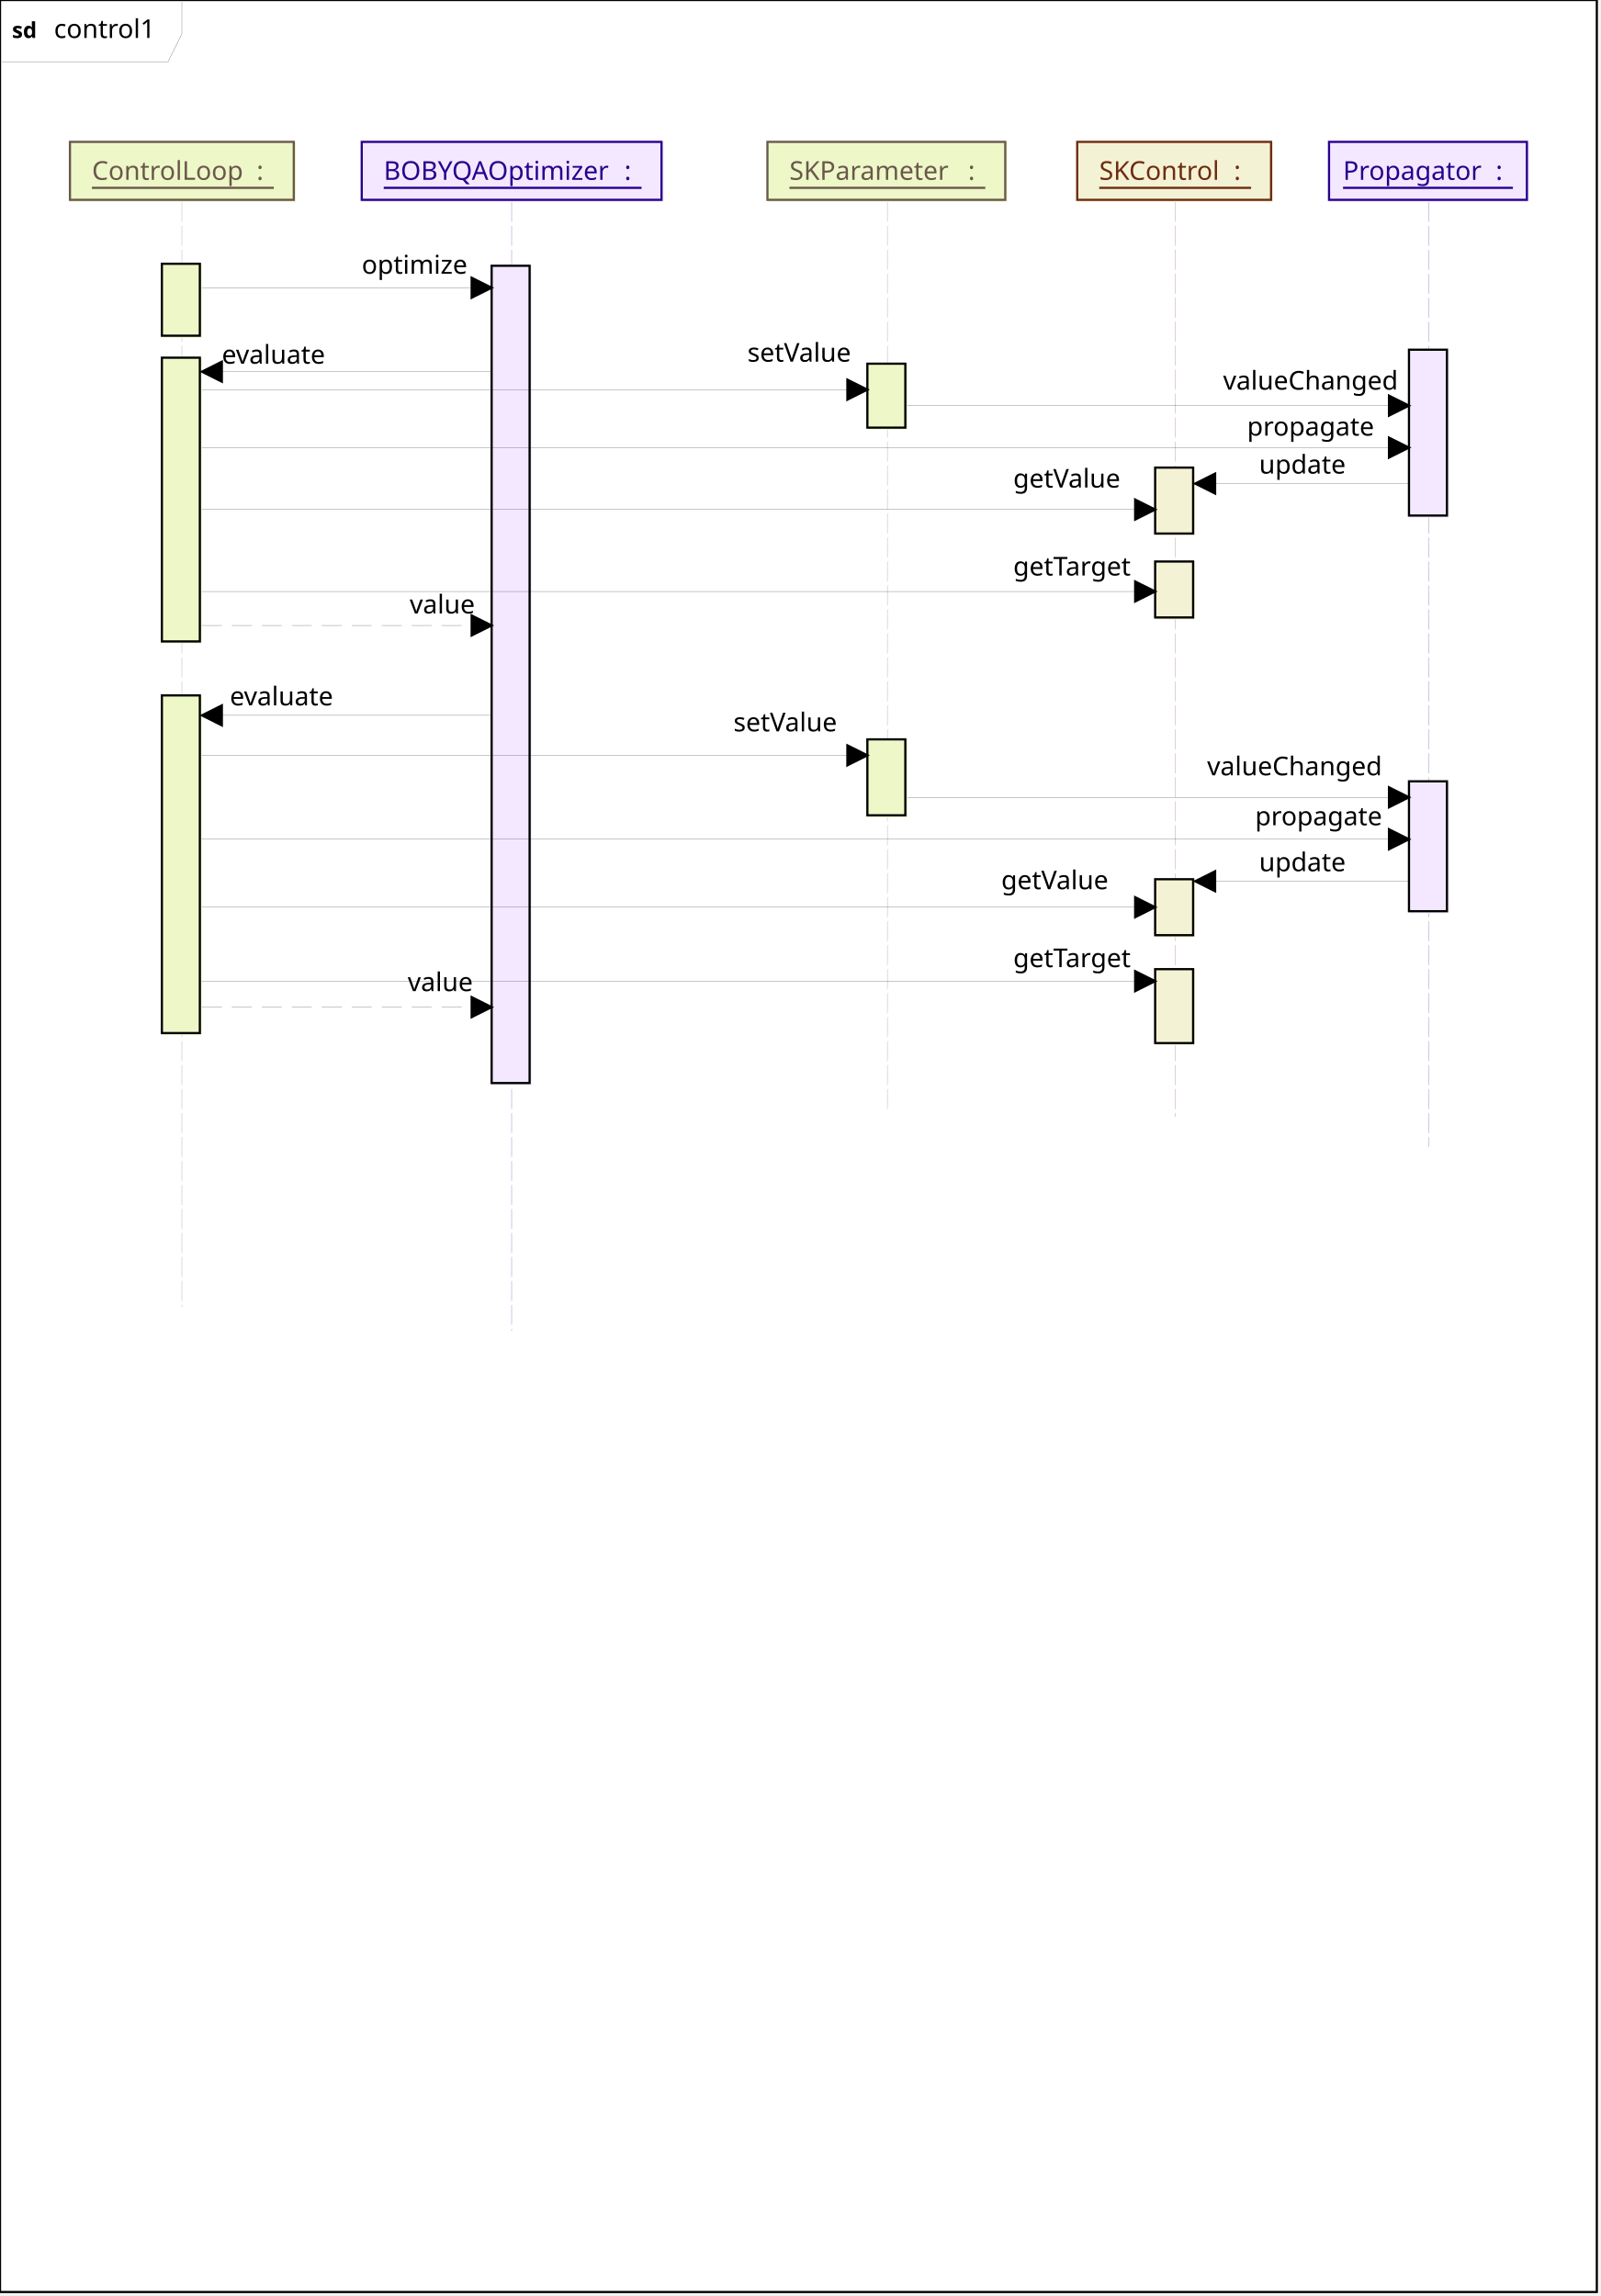
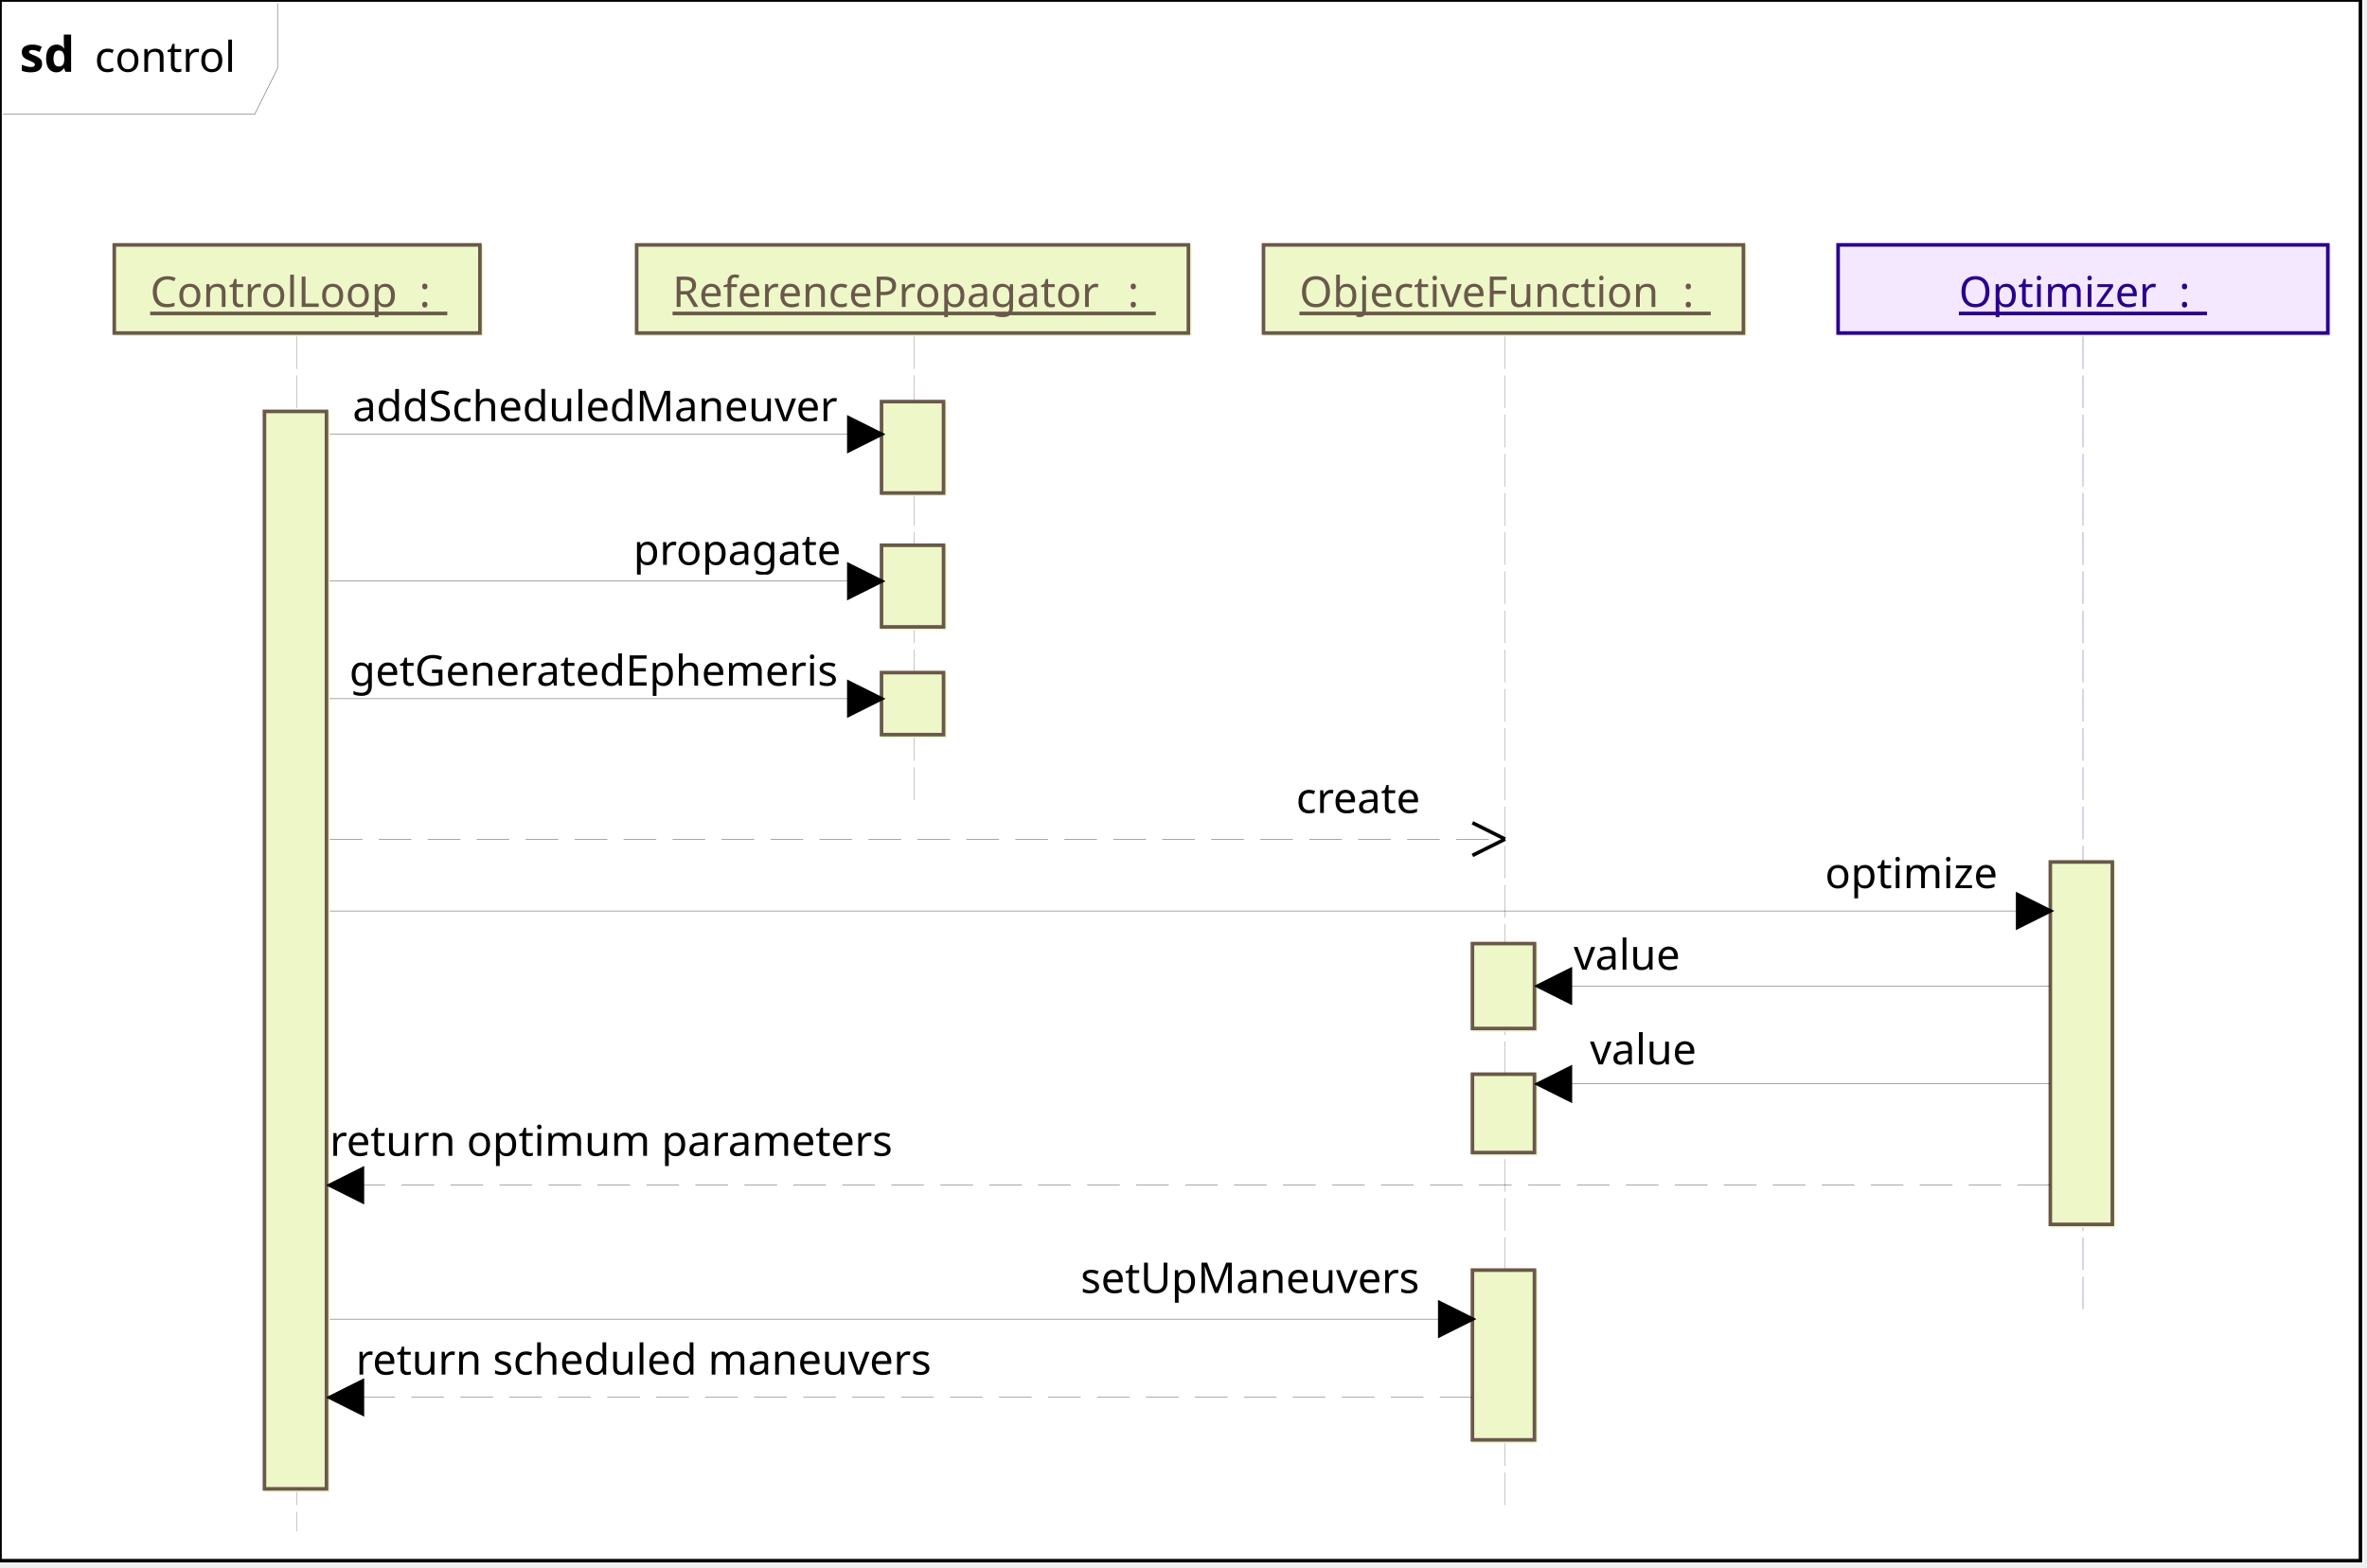
- <svg stroke-dasharray="none" shape-rendering="auto" font-family="'Dialog'" width="801" text-rendering="auto" fill-opacity="1" color-interpolation="auto" color-rendering="auto" font-size="12" fill="black" stroke="black" image-rendering="auto" stroke-miterlimit="10" stroke-linecap="square" stroke-linejoin="miter" font-style="normal" height="1149" stroke-width="1" stroke-dashoffset="0" font-weight="normal" stroke-opacity="1">
+ <svg stroke-dasharray="none" shape-rendering="auto" font-family="'Dialog'" width="725" text-rendering="auto" fill-opacity="1" color-interpolation="auto" color-rendering="auto" font-size="12" fill="black" stroke="black" image-rendering="auto" stroke-miterlimit="10" stroke-linecap="square" stroke-linejoin="miter" font-style="normal" height="480" stroke-width="1" stroke-dashoffset="0" font-weight="normal" stroke-opacity="1">
  <defs id="genericDefs" />
  <g>
    <defs id="defs1">
      <clipPath clipPathUnits="userSpaceOnUse" id="clipPath1">
-         <path d="M-1 -1 L801 -1 L801 1149 L-1 1149 L-1 -1 Z" />
+         <path d="M-1 -1 L725 -1 L725 480 L-1 480 L-1 -1 Z" />
      </clipPath>
      <clipPath clipPathUnits="userSpaceOnUse" id="clipPath2">
-         <path d="M5 7 L26 7 L26 22 L5 22 L5 7 Z" />
+         <path d="M5 5 L28 5 L28 28 L5 28 L5 5 Z" />
      </clipPath>
      <clipPath clipPathUnits="userSpaceOnUse" id="clipPath3">
-         <path d="M26 5 L80 5 L80 24 L26 24 L26 5 Z" />
+         <path d="M28 8 L74 8 L74 25 L28 25 L28 8 Z" />
      </clipPath>
      <clipPath clipPathUnits="userSpaceOnUse" id="clipPath4">
-         <path d="M34 70 L149 70 L149 655 L34 655 L34 70 Z" />
+         <path d="M34 74 L149 74 L149 470 L34 470 L34 74 Z" />
      </clipPath>
      <clipPath clipPathUnits="userSpaceOnUse" id="clipPath5">
-         <path d="M34 70 L149 70 L149 102 L34 102 L34 70 Z" />
+         <path d="M34 74 L149 74 L149 104 L34 104 L34 74 Z" />
      </clipPath>
      <clipPath clipPathUnits="userSpaceOnUse" id="clipPath6">
-         <path d="M45 76 L124 76 L124 95 L45 95 L45 76 Z" />
+         <path d="M45 80 L124 80 L124 97 L45 97 L45 80 Z" />
      </clipPath>
      <clipPath clipPathUnits="userSpaceOnUse" id="clipPath7">
-         <path d="M124 76 L138 76 L138 95 L124 95 L124 76 Z" />
+         <path d="M124 80 L138 80 L138 97 L124 97 L124 80 Z" />
      </clipPath>
      <clipPath clipPathUnits="userSpaceOnUse" id="clipPath8">
-         <path d="M45 76 L138 76 L138 96 L45 96 L45 76 Z" />
+         <path d="M45 80 L138 80 L138 98 L45 98 L45 80 Z" />
      </clipPath>
      <clipPath clipPathUnits="userSpaceOnUse" id="clipPath9">
-         <path d="M80 131 L102 131 L102 170 L80 170 L80 131 Z" />
+         <path d="M80 125 L102 125 L102 458 L80 458 L80 125 Z" />
      </clipPath>
      <clipPath clipPathUnits="userSpaceOnUse" id="clipPath10">
-         <path d="M80 178 L102 178 L102 323 L80 323 L80 178 Z" />
+         <path d="M562 74 L715 74 L715 404 L562 404 L562 74 Z" />
      </clipPath>
      <clipPath clipPathUnits="userSpaceOnUse" id="clipPath11">
-         <path d="M80 347 L102 347 L102 519 L80 519 L80 347 Z" />
+         <path d="M562 74 L715 74 L715 104 L562 104 L562 74 Z" />
      </clipPath>
      <clipPath clipPathUnits="userSpaceOnUse" id="clipPath12">
-         <path d="M180 70 L333 70 L333 667 L180 667 L180 70 Z" />
+         <path d="M599 80 L663 80 L663 97 L599 97 L599 80 Z" />
      </clipPath>
      <clipPath clipPathUnits="userSpaceOnUse" id="clipPath13">
-         <path d="M180 70 L333 70 L333 102 L180 102 L180 70 Z" />
+         <path d="M663 80 L677 80 L677 97 L663 97 L663 80 Z" />
      </clipPath>
      <clipPath clipPathUnits="userSpaceOnUse" id="clipPath14">
-         <path d="M191 76 L308 76 L308 95 L191 95 L191 76 Z" />
+         <path d="M599 80 L677 80 L677 98 L599 98 L599 80 Z" />
      </clipPath>
      <clipPath clipPathUnits="userSpaceOnUse" id="clipPath15">
-         <path d="M308 76 L322 76 L322 95 L308 95 L308 76 Z" />
+         <path d="M627 263 L649 263 L649 377 L627 377 L627 263 Z" />
      </clipPath>
      <clipPath clipPathUnits="userSpaceOnUse" id="clipPath16">
-         <path d="M191 76 L322 76 L322 96 L191 96 L191 76 Z" />
+         <path d="M386 74 L536 74 L536 462 L386 462 L386 74 Z" />
      </clipPath>
      <clipPath clipPathUnits="userSpaceOnUse" id="clipPath17">
-         <path d="M245 132 L267 132 L267 544 L245 544 L245 132 Z" />
+         <path d="M386 74 L536 74 L536 104 L386 104 L386 74 Z" />
      </clipPath>
      <clipPath clipPathUnits="userSpaceOnUse" id="clipPath18">
-         <path d="M383 70 L505 70 L505 558 L383 558 L383 70 Z" />
+         <path d="M397 80 L511 80 L511 97 L397 97 L397 80 Z" />
      </clipPath>
      <clipPath clipPathUnits="userSpaceOnUse" id="clipPath19">
-         <path d="M383 70 L505 70 L505 102 L383 102 L383 70 Z" />
+         <path d="M511 80 L525 80 L525 97 L511 97 L511 80 Z" />
      </clipPath>
      <clipPath clipPathUnits="userSpaceOnUse" id="clipPath20">
-         <path d="M394 76 L480 76 L480 95 L394 95 L394 76 Z" />
+         <path d="M397 80 L525 80 L525 98 L397 98 L397 80 Z" />
      </clipPath>
      <clipPath clipPathUnits="userSpaceOnUse" id="clipPath21">
-         <path d="M480 76 L494 76 L494 95 L480 95 L480 76 Z" />
+         <path d="M450 288 L472 288 L472 317 L450 317 L450 288 Z" />
      </clipPath>
      <clipPath clipPathUnits="userSpaceOnUse" id="clipPath22">
-         <path d="M394 76 L494 76 L494 96 L394 96 L394 76 Z" />
+         <path d="M450 328 L472 328 L472 355 L450 355 L450 328 Z" />
      </clipPath>
      <clipPath clipPathUnits="userSpaceOnUse" id="clipPath23">
-         <path d="M433 181 L455 181 L455 216 L433 216 L433 181 Z" />
+         <path d="M450 388 L472 388 L472 443 L450 443 L450 388 Z" />
      </clipPath>
      <clipPath clipPathUnits="userSpaceOnUse" id="clipPath24">
-         <path d="M433 369 L455 369 L455 410 L433 410 L433 369 Z" />
+         <path d="M194 74 L366 74 L366 248 L194 248 L194 74 Z" />
      </clipPath>
      <clipPath clipPathUnits="userSpaceOnUse" id="clipPath25">
-         <path d="M538 70 L638 70 L638 560 L538 560 L538 70 Z" />
+         <path d="M194 74 L366 74 L366 104 L194 104 L194 74 Z" />
      </clipPath>
      <clipPath clipPathUnits="userSpaceOnUse" id="clipPath26">
-         <path d="M538 70 L638 70 L638 102 L538 102 L538 70 Z" />
+         <path d="M205 80 L341 80 L341 97 L205 97 L205 80 Z" />
      </clipPath>
      <clipPath clipPathUnits="userSpaceOnUse" id="clipPath27">
-         <path d="M549 76 L613 76 L613 95 L549 95 L549 76 Z" />
+         <path d="M341 80 L355 80 L355 97 L341 97 L341 80 Z" />
      </clipPath>
      <clipPath clipPathUnits="userSpaceOnUse" id="clipPath28">
-         <path d="M613 76 L627 76 L627 95 L613 95 L613 76 Z" />
+         <path d="M205 80 L355 80 L355 98 L205 98 L205 80 Z" />
      </clipPath>
      <clipPath clipPathUnits="userSpaceOnUse" id="clipPath29">
-         <path d="M549 76 L627 76 L627 96 L549 96 L549 76 Z" />
+         <path d="M269 122 L291 122 L291 153 L269 153 L269 122 Z" />
      </clipPath>
      <clipPath clipPathUnits="userSpaceOnUse" id="clipPath30">
-         <path d="M577 233 L599 233 L599 269 L577 269 L577 233 Z" />
+         <path d="M269 166 L291 166 L291 194 L269 194 L269 166 Z" />
      </clipPath>
      <clipPath clipPathUnits="userSpaceOnUse" id="clipPath31">
-         <path d="M577 280 L599 280 L599 311 L577 311 L577 280 Z" />
+         <path d="M269 205 L291 205 L291 227 L269 227 L269 205 Z" />
      </clipPath>
      <clipPath clipPathUnits="userSpaceOnUse" id="clipPath32">
-         <path d="M577 439 L599 439 L599 470 L577 470 L577 439 Z" />
+         <path d="M87 102 L285 102 L285 153 L87 153 L87 102 Z" />
      </clipPath>
      <clipPath clipPathUnits="userSpaceOnUse" id="clipPath33">
-         <path d="M577 484 L599 484 L599 524 L577 524 L577 484 Z" />
+         <path d="M107 115 L263 115 L263 132 L107 132 L107 115 Z" />
      </clipPath>
      <clipPath clipPathUnits="userSpaceOnUse" id="clipPath34">
-         <path d="M664 70 L766 70 L766 575 L664 575 L664 70 Z" />
+         <path d="M259 127 L272 127 L272 140 L259 140 L259 127 Z" />
      </clipPath>
      <clipPath clipPathUnits="userSpaceOnUse" id="clipPath35">
-         <path d="M664 70 L766 70 L766 102 L664 102 L664 70 Z" />
+         <path d="M87 146 L285 146 L285 198 L87 198 L87 146 Z" />
      </clipPath>
      <clipPath clipPathUnits="userSpaceOnUse" id="clipPath36">
-         <path d="M671 76 L744 76 L744 95 L671 95 L671 76 Z" />
+         <path d="M193 159 L261 159 L261 176 L193 176 L193 159 Z" />
      </clipPath>
      <clipPath clipPathUnits="userSpaceOnUse" id="clipPath37">
-         <path d="M744 76 L758 76 L758 95 L744 95 L744 76 Z" />
+         <path d="M259 172 L272 172 L272 185 L259 185 L259 172 Z" />
      </clipPath>
      <clipPath clipPathUnits="userSpaceOnUse" id="clipPath38">
-         <path d="M671 76 L758 76 L758 96 L671 96 L671 76 Z" />
+         <path d="M87 183 L285 183 L285 234 L87 234 L87 183 Z" />
      </clipPath>
      <clipPath clipPathUnits="userSpaceOnUse" id="clipPath39">
-         <path d="M704 390 L726 390 L726 458 L704 458 L704 390 Z" />
+         <path d="M106 196 L265 196 L265 213 L106 213 L106 196 Z" />
      </clipPath>
      <clipPath clipPathUnits="userSpaceOnUse" id="clipPath40">
-         <path d="M704 174 L726 174 L726 260 L704 260 L704 174 Z" />
+         <path d="M259 208 L272 208 L272 221 L259 221 L259 208 Z" />
      </clipPath>
      <clipPath clipPathUnits="userSpaceOnUse" id="clipPath41">
-         <path d="M87 110 L261 110 L261 164 L87 164 L87 110 Z" />
+         <path d="M87 222 L476 222 L476 277 L87 277 L87 222 Z" />
      </clipPath>
      <clipPath clipPathUnits="userSpaceOnUse" id="clipPath42">
-         <path d="M180 123 L237 123 L237 142 L180 142 L180 123 Z" />
+         <path d="M396 235 L439 235 L439 252 L396 252 L396 235 Z" />
      </clipPath>
      <clipPath clipPathUnits="userSpaceOnUse" id="clipPath43">
-         <path d="M235 138 L248 138 L248 151 L235 151 L235 138 Z" />
+         <path d="M450 251 L463 251 L463 264 L450 264 L450 251 Z" />
      </clipPath>
      <clipPath clipPathUnits="userSpaceOnUse" id="clipPath44">
-         <path d="M87 154 L449 154 L449 215 L87 215 L87 154 Z" />
+         <path d="M87 245 L643 245 L643 299 L87 299 L87 245 Z" />
      </clipPath>
      <clipPath clipPathUnits="userSpaceOnUse" id="clipPath45">
-         <path d="M373 167 L430 167 L430 186 L373 186 L373 167 Z" />
+         <path d="M558 258 L615 258 L615 275 L558 275 L558 258 Z" />
      </clipPath>
      <clipPath clipPathUnits="userSpaceOnUse" id="clipPath46">
-         <path d="M423 189 L436 189 L436 202 L423 202 L423 189 Z" />
+         <path d="M617 273 L630 273 L630 286 L617 286 L617 273 Z" />
      </clipPath>
      <clipPath clipPathUnits="userSpaceOnUse" id="clipPath47">
-         <path d="M440 168 L720 168 L720 223 L440 223 L440 168 Z" />
+         <path d="M457 270 L643 270 L643 322 L457 322 L457 270 Z" />
      </clipPath>
      <clipPath clipPathUnits="userSpaceOnUse" id="clipPath48">
-         <path d="M611 181 L704 181 L704 200 L611 200 L611 181 Z" />
+         <path d="M481 283 L517 283 L517 300 L481 300 L481 283 Z" />
      </clipPath>
      <clipPath clipPathUnits="userSpaceOnUse" id="clipPath49">
-         <path d="M694 197 L707 197 L707 210 L694 210 L694 197 Z" />
+         <path d="M470 296 L483 296 L483 309 L470 309 L470 296 Z" />
      </clipPath>
      <clipPath clipPathUnits="userSpaceOnUse" id="clipPath50">
-         <path d="M87 155 L261 155 L261 206 L87 206 L87 155 Z" />
+         <path d="M457 299 L643 299 L643 352 L457 352 L457 299 Z" />
      </clipPath>
      <clipPath clipPathUnits="userSpaceOnUse" id="clipPath51">
-         <path d="M110 168 L167 168 L167 187 L110 187 L110 168 Z" />
+         <path d="M486 312 L522 312 L522 329 L486 329 L486 312 Z" />
      </clipPath>
      <clipPath clipPathUnits="userSpaceOnUse" id="clipPath52">
-         <path d="M100 180 L113 180 L113 193 L100 193 L100 180 Z" />
+         <path d="M470 326 L483 326 L483 339 L470 339 L470 326 Z" />
      </clipPath>
      <clipPath clipPathUnits="userSpaceOnUse" id="clipPath53">
-         <path d="M87 217 L593 217 L593 275 L87 275 L87 217 Z" />
+         <path d="M87 327 L643 327 L643 383 L87 383 L87 327 Z" />
      </clipPath>
      <clipPath clipPathUnits="userSpaceOnUse" id="clipPath54">
-         <path d="M506 230 L564 230 L564 249 L506 249 L506 230 Z" />
+         <path d="M100 340 L282 340 L282 357 L100 357 L100 340 Z" />
      </clipPath>
      <clipPath clipPathUnits="userSpaceOnUse" id="clipPath55">
-         <path d="M567 249 L580 249 L580 262 L567 262 L567 249 Z" />
+         <path d="M100 357 L113 357 L113 370 L100 370 L100 357 Z" />
      </clipPath>
      <clipPath clipPathUnits="userSpaceOnUse" id="clipPath56">
-         <path d="M87 261 L593 261 L593 316 L87 316 L87 261 Z" />
+         <path d="M87 369 L466 369 L466 424 L87 424 L87 369 Z" />
      </clipPath>
      <clipPath clipPathUnits="userSpaceOnUse" id="clipPath57">
-         <path d="M506 274 L568 274 L568 293 L506 293 L506 274 Z" />
+         <path d="M330 382 L440 382 L440 399 L330 399 L330 382 Z" />
      </clipPath>
      <clipPath clipPathUnits="userSpaceOnUse" id="clipPath58">
-         <path d="M567 290 L580 290 L580 303 L567 303 L567 290 Z" />
+         <path d="M440 398 L453 398 L453 411 L440 411 L440 398 Z" />
      </clipPath>
      <clipPath clipPathUnits="userSpaceOnUse" id="clipPath59">
-         <path d="M87 280 L261 280 L261 333 L87 333 L87 280 Z" />
+         <path d="M87 394 L466 394 L466 448 L87 448 L87 394 Z" />
      </clipPath>
      <clipPath clipPathUnits="userSpaceOnUse" id="clipPath60">
-         <path d="M204 293 L240 293 L240 312 L204 312 L204 293 Z" />
+         <path d="M108 407 L294 407 L294 424 L108 424 L108 407 Z" />
      </clipPath>
      <clipPath clipPathUnits="userSpaceOnUse" id="clipPath61">
-         <path d="M235 307 L248 307 L248 320 L235 320 L235 307 Z" />
-       </clipPath>
-       <clipPath clipPathUnits="userSpaceOnUse" id="clipPath62">
-         <path d="M87 339 L449 339 L449 398 L87 398 L87 339 Z" />
-       </clipPath>
-       <clipPath clipPathUnits="userSpaceOnUse" id="clipPath63">
-         <path d="M366 352 L423 352 L423 371 L366 371 L366 352 Z" />
-       </clipPath>
-       <clipPath clipPathUnits="userSpaceOnUse" id="clipPath64">
-         <path d="M423 372 L436 372 L436 385 L423 385 L423 372 Z" />
-       </clipPath>
-       <clipPath clipPathUnits="userSpaceOnUse" id="clipPath65">
-         <path d="M440 361 L720 361 L720 419 L440 419 L440 361 Z" />
-       </clipPath>
-       <clipPath clipPathUnits="userSpaceOnUse" id="clipPath66">
-         <path d="M603 374 L696 374 L696 393 L603 393 L603 374 Z" />
-       </clipPath>
-       <clipPath clipPathUnits="userSpaceOnUse" id="clipPath67">
-         <path d="M694 393 L707 393 L707 406 L694 406 L694 393 Z" />
-       </clipPath>
-       <clipPath clipPathUnits="userSpaceOnUse" id="clipPath68">
-         <path d="M87 326 L261 326 L261 378 L87 378 L87 326 Z" />
-       </clipPath>
-       <clipPath clipPathUnits="userSpaceOnUse" id="clipPath69">
-         <path d="M114 339 L171 339 L171 358 L114 358 L114 339 Z" />
-       </clipPath>
-       <clipPath clipPathUnits="userSpaceOnUse" id="clipPath70">
-         <path d="M100 352 L113 352 L113 365 L100 365 L100 352 Z" />
-       </clipPath>
-       <clipPath clipPathUnits="userSpaceOnUse" id="clipPath71">
-         <path d="M87 418 L593 418 L593 474 L87 474 L87 418 Z" />
-       </clipPath>
-       <clipPath clipPathUnits="userSpaceOnUse" id="clipPath72">
-         <path d="M500 431 L558 431 L558 450 L500 450 L500 431 Z" />
-       </clipPath>
-       <clipPath clipPathUnits="userSpaceOnUse" id="clipPath73">
-         <path d="M567 448 L580 448 L580 461 L567 461 L567 448 Z" />
-       </clipPath>
-       <clipPath clipPathUnits="userSpaceOnUse" id="clipPath74">
-         <path d="M87 457 L593 457 L593 511 L87 511 L87 457 Z" />
-       </clipPath>
-       <clipPath clipPathUnits="userSpaceOnUse" id="clipPath75">
-         <path d="M506 470 L568 470 L568 489 L506 489 L506 470 Z" />
-       </clipPath>
-       <clipPath clipPathUnits="userSpaceOnUse" id="clipPath76">
-         <path d="M567 485 L580 485 L580 498 L567 498 L567 485 Z" />
-       </clipPath>
-       <clipPath clipPathUnits="userSpaceOnUse" id="clipPath77">
-         <path d="M87 469 L261 469 L261 524 L87 524 L87 469 Z" />
-       </clipPath>
-       <clipPath clipPathUnits="userSpaceOnUse" id="clipPath78">
-         <path d="M203 482 L239 482 L239 501 L203 501 L203 482 Z" />
-       </clipPath>
-       <clipPath clipPathUnits="userSpaceOnUse" id="clipPath79">
-         <path d="M235 498 L248 498 L248 511 L235 511 L235 498 Z" />
-       </clipPath>
-       <clipPath clipPathUnits="userSpaceOnUse" id="clipPath80">
-         <path d="M87 386 L720 386 L720 440 L87 440 L87 386 Z" />
-       </clipPath>
-       <clipPath clipPathUnits="userSpaceOnUse" id="clipPath81">
-         <path d="M627 399 L695 399 L695 418 L627 418 L627 399 Z" />
-       </clipPath>
-       <clipPath clipPathUnits="userSpaceOnUse" id="clipPath82">
-         <path d="M694 414 L707 414 L707 427 L694 427 L694 414 Z" />
-       </clipPath>
-       <clipPath clipPathUnits="userSpaceOnUse" id="clipPath83">
-         <path d="M584 409 L720 409 L720 461 L584 461 L584 409 Z" />
-       </clipPath>
-       <clipPath clipPathUnits="userSpaceOnUse" id="clipPath84">
-         <path d="M629 422 L676 422 L676 441 L629 441 L629 422 Z" />
-       </clipPath>
-       <clipPath clipPathUnits="userSpaceOnUse" id="clipPath85">
-         <path d="M597 435 L610 435 L610 448 L597 448 L597 435 Z" />
-       </clipPath>
-       <clipPath clipPathUnits="userSpaceOnUse" id="clipPath86">
-         <path d="M87 191 L720 191 L720 244 L87 244 L87 191 Z" />
-       </clipPath>
-       <clipPath clipPathUnits="userSpaceOnUse" id="clipPath87">
-         <path d="M623 204 L691 204 L691 223 L623 223 L623 204 Z" />
-       </clipPath>
-       <clipPath clipPathUnits="userSpaceOnUse" id="clipPath88">
-         <path d="M694 218 L707 218 L707 231 L694 231 L694 218 Z" />
-       </clipPath>
-       <clipPath clipPathUnits="userSpaceOnUse" id="clipPath89">
-         <path d="M584 210 L720 210 L720 262 L584 262 L584 210 Z" />
-       </clipPath>
-       <clipPath clipPathUnits="userSpaceOnUse" id="clipPath90">
-         <path d="M629 223 L676 223 L676 242 L629 242 L629 223 Z" />
-       </clipPath>
-       <clipPath clipPathUnits="userSpaceOnUse" id="clipPath91">
-         <path d="M597 236 L610 236 L610 249 L597 249 L597 236 Z" />
+         <path d="M100 422 L113 422 L113 435 L100 435 L100 422 Z" />
      </clipPath>
    </defs>
-     <g font-size="11" fill="white" stroke-linejoin="round" stroke="white" stroke-width="0" stroke-miterlimit="0">
-       <rect x="0" y="0" clip-path="url(#clipPath1)" width="800" height="1148" stroke="none" />
-     </g>
-     <g stroke-width="0.1" font-size="11" stroke-linecap="butt">
-       <line clip-path="url(#clipPath1)" fill="none" x1="1" x2="84" y1="31" y2="31" />
-       <line clip-path="url(#clipPath1)" fill="none" x1="84" x2="91" y1="31" y2="17" />
-       <line clip-path="url(#clipPath1)" fill="none" x1="91" x2="91" y1="17" y2="1" />
-       <text x="6" y="19" clip-path="url(#clipPath2)" stroke="none" font-weight="bold" xml:space="preserve">sd </text>
-       <text font-size="13" x="27" y="19" clip-path="url(#clipPath3)" stroke="none" xml:space="preserve">control1</text>
-       <line clip-path="url(#clipPath4)" fill="none" x1="91" x2="91" y1="101" y2="654" stroke-dasharray="10,2" stroke="rgb(106,88,75)" />
-       <rect x="35" y="71" clip-path="url(#clipPath5)" fill="rgb(237,247,200)" width="113" stroke-dasharray="10,2" height="30" stroke="none" />
+     <g font-size="15" fill="white" font-family="'Cantarell'" stroke-linejoin="round" stroke="white" stroke-width="0" stroke-miterlimit="0">
+       <rect x="0" y="0" clip-path="url(#clipPath1)" width="724" height="479" stroke="none" />
+     </g>
+     <g stroke-width="0.1" font-size="15" font-family="'Cantarell'" stroke-linecap="butt">
+       <line clip-path="url(#clipPath1)" fill="none" x1="1" x2="78" y1="35" y2="35" />
+       <line clip-path="url(#clipPath1)" fill="none" x1="78" x2="85" y1="35" y2="21" />
+       <line clip-path="url(#clipPath1)" fill="none" x1="85" x2="85" y1="21" y2="1" />
+       <text x="6" y="22" clip-path="url(#clipPath2)" stroke="none" font-weight="bold" xml:space="preserve">sd </text>
+       <text font-size="13" x="29" y="22" clip-path="url(#clipPath3)" font-family="'Dialog'" stroke="none" xml:space="preserve">control</text>
+       <line clip-path="url(#clipPath4)" fill="none" x1="91" x2="91" y1="103" y2="469" stroke-dasharray="10,2" stroke="rgb(106,88,75)" />
+       <rect x="35" y="75" clip-path="url(#clipPath5)" fill="rgb(237,247,200)" width="113" stroke-dasharray="10,2" height="28" stroke="none" />
    </g>
    <g font-size="13" stroke-linecap="butt" fill="rgb(106,88,75)" stroke-dasharray="10,2" stroke="rgb(106,88,75)" stroke-width="0.1">
-       <text xml:space="preserve" x="46" y="90" clip-path="url(#clipPath6)" stroke="none">ControlLoop</text>
-       <text xml:space="preserve" x="125" y="90" clip-path="url(#clipPath7)" stroke="none"> : </text>
-       <line clip-path="url(#clipPath8)" fill="none" x1="46" x2="137" y1="94" y2="94" stroke-dasharray="none" stroke-width="1.1" />
-       <rect x="35" y="71" clip-path="url(#clipPath5)" fill="none" width="112" stroke-dasharray="none" height="29" stroke-width="1.1" />
-     </g>
-     <g fill="rgb(237,247,200)" stroke-width="1.1" font-size="11" stroke-linecap="butt" stroke="rgb(237,247,200)">
-       <rect x="81" y="132" clip-path="url(#clipPath9)" width="20" height="37" stroke="none" />
-       <rect x="81" y="132" clip-path="url(#clipPath9)" fill="none" width="19" height="36" stroke="black" />
-       <rect x="81" y="179" clip-path="url(#clipPath10)" width="20" height="143" stroke="none" />
-       <rect x="81" y="179" clip-path="url(#clipPath10)" fill="none" width="19" height="142" stroke="black" />
-       <rect x="81" y="348" clip-path="url(#clipPath11)" width="20" height="170" stroke="none" />
-       <rect x="81" y="348" clip-path="url(#clipPath11)" fill="none" width="19" height="169" stroke="black" />
-     </g>
-     <g font-size="11" stroke-linecap="butt" fill="rgb(41,0,141)" stroke-dasharray="10,2" stroke="rgb(41,0,141)" stroke-width="0.1">
-       <line clip-path="url(#clipPath12)" fill="none" x1="256" x2="256" y1="101" y2="666" />
-       <rect x="181" y="71" clip-path="url(#clipPath13)" fill="rgb(243,232,255)" width="151" height="30" stroke="none" />
-       <text font-size="13" x="192" y="90" clip-path="url(#clipPath14)" stroke="none" xml:space="preserve">BOBYQAOptimizer</text>
-       <text font-size="13" x="309" y="90" clip-path="url(#clipPath15)" stroke="none" xml:space="preserve"> : </text>
-       <line clip-path="url(#clipPath16)" fill="none" x1="192" x2="321" y1="94" y2="94" stroke-dasharray="none" stroke-width="1.1" />
-       <rect x="181" y="71" clip-path="url(#clipPath13)" fill="none" width="150" stroke-dasharray="none" height="29" stroke-width="1.1" />
-     </g>
-     <g fill="rgb(243,232,255)" stroke-width="1.1" font-size="11" stroke-linecap="butt" stroke="rgb(243,232,255)">
-       <rect x="246" y="133" clip-path="url(#clipPath17)" width="20" height="410" stroke="none" />
-       <rect x="246" y="133" clip-path="url(#clipPath17)" fill="none" width="19" height="409" stroke="black" />
-     </g>
-     <g font-size="11" stroke-linecap="butt" fill="rgb(106,88,75)" stroke-dasharray="10,2" stroke="rgb(106,88,75)" stroke-width="0.1">
-       <line clip-path="url(#clipPath18)" fill="none" x1="444" x2="444" y1="101" y2="557" />
-       <rect x="384" y="71" clip-path="url(#clipPath19)" fill="rgb(237,247,200)" width="120" height="30" stroke="none" />
-       <text font-size="13" x="395" y="90" clip-path="url(#clipPath20)" stroke="none" xml:space="preserve">SKParameter</text>
-       <text font-size="13" x="481" y="90" clip-path="url(#clipPath21)" stroke="none" xml:space="preserve"> : </text>
-       <line clip-path="url(#clipPath22)" fill="none" x1="395" x2="493" y1="94" y2="94" stroke-dasharray="none" stroke-width="1.1" />
-       <rect x="384" y="71" clip-path="url(#clipPath19)" fill="none" width="119" stroke-dasharray="none" height="29" stroke-width="1.1" />
-     </g>
-     <g fill="rgb(237,247,200)" stroke-width="1.1" font-size="11" stroke-linecap="butt" stroke="rgb(237,247,200)">
-       <rect x="434" y="182" clip-path="url(#clipPath23)" width="20" height="33" stroke="none" />
-       <rect x="434" y="182" clip-path="url(#clipPath23)" fill="none" width="19" height="32" stroke="black" />
-       <rect x="434" y="370" clip-path="url(#clipPath24)" width="20" height="39" stroke="none" />
-       <rect x="434" y="370" clip-path="url(#clipPath24)" fill="none" width="19" height="38" stroke="black" />
-     </g>
-     <g font-size="11" stroke-linecap="butt" fill="rgb(110,44,18)" stroke-dasharray="10,2" stroke="rgb(110,44,18)" stroke-width="0.1">
-       <line clip-path="url(#clipPath25)" fill="none" x1="588" x2="588" y1="101" y2="559" />
-       <rect x="539" y="71" clip-path="url(#clipPath26)" fill="rgb(244,242,212)" width="98" height="30" stroke="none" />
-       <text font-size="13" x="550" y="90" clip-path="url(#clipPath27)" stroke="none" xml:space="preserve">SKControl</text>
-       <text font-size="13" x="614" y="90" clip-path="url(#clipPath28)" stroke="none" xml:space="preserve"> : </text>
-       <line clip-path="url(#clipPath29)" fill="none" x1="550" x2="626" y1="94" y2="94" stroke-dasharray="none" stroke-width="1.1" />
-       <rect x="539" y="71" clip-path="url(#clipPath26)" fill="none" width="97" stroke-dasharray="none" height="29" stroke-width="1.1" />
-     </g>
-     <g fill="rgb(244,242,212)" stroke-width="1.1" font-size="11" stroke-linecap="butt" stroke="rgb(244,242,212)">
-       <rect x="578" y="234" clip-path="url(#clipPath30)" width="20" height="34" stroke="none" />
-       <rect x="578" y="234" clip-path="url(#clipPath30)" fill="none" width="19" height="33" stroke="black" />
-       <rect x="578" y="281" clip-path="url(#clipPath31)" width="20" height="29" stroke="none" />
-       <rect x="578" y="281" clip-path="url(#clipPath31)" fill="none" width="19" height="28" stroke="black" />
-       <rect x="578" y="440" clip-path="url(#clipPath32)" width="20" height="29" stroke="none" />
-       <rect x="578" y="440" clip-path="url(#clipPath32)" fill="none" width="19" height="28" stroke="black" />
-       <rect x="578" y="485" clip-path="url(#clipPath33)" width="20" height="38" stroke="none" />
-       <rect x="578" y="485" clip-path="url(#clipPath33)" fill="none" width="19" height="37" stroke="black" />
-     </g>
-     <g font-size="11" stroke-linecap="butt" fill="rgb(41,0,141)" stroke-dasharray="10,2" stroke="rgb(41,0,141)" stroke-width="0.1">
-       <line clip-path="url(#clipPath34)" fill="none" x1="715" x2="715" y1="101" y2="574" />
-       <rect x="665" y="71" clip-path="url(#clipPath35)" fill="rgb(243,232,255)" width="100" height="30" stroke="none" />
-       <text font-size="13" x="672" y="90" clip-path="url(#clipPath36)" stroke="none" xml:space="preserve">Propagator</text>
-       <text font-size="13" x="745" y="90" clip-path="url(#clipPath37)" stroke="none" xml:space="preserve"> : </text>
-       <line clip-path="url(#clipPath38)" fill="none" x1="672" x2="757" y1="94" y2="94" stroke-dasharray="none" stroke-width="1.1" />
-       <rect x="665" y="71" clip-path="url(#clipPath35)" fill="none" width="99" stroke-dasharray="none" height="29" stroke-width="1.1" />
-     </g>
-     <g fill="rgb(243,232,255)" stroke-width="1.1" font-size="11" stroke-linecap="butt" stroke="rgb(243,232,255)">
-       <rect x="705" y="391" clip-path="url(#clipPath39)" width="20" height="66" stroke="none" />
-       <rect x="705" y="391" clip-path="url(#clipPath39)" fill="none" width="19" height="65" stroke="black" />
-       <rect x="705" y="175" clip-path="url(#clipPath40)" width="20" height="84" stroke="none" />
-       <rect x="705" y="175" clip-path="url(#clipPath40)" fill="none" width="19" height="83" stroke="black" />
-       <rect x="0" y="0" clip-path="url(#clipPath1)" fill="none" width="799" height="1147" stroke="black" />
+       <text xml:space="preserve" x="46" y="94" clip-path="url(#clipPath6)" stroke="none">ControlLoop</text>
+       <text xml:space="preserve" x="125" y="94" clip-path="url(#clipPath7)" stroke="none"> : </text>
+       <line clip-path="url(#clipPath8)" fill="none" x1="46" x2="137" y1="96" y2="96" stroke-dasharray="none" stroke-width="1.1" />
+     </g>
+     <g font-size="15" stroke-linecap="butt" fill="rgb(106,88,75)" font-family="'Cantarell'" stroke="rgb(106,88,75)" stroke-width="1.1">
+       <rect x="35" y="75" clip-path="url(#clipPath5)" fill="none" width="112" height="27" />
+       <rect x="81" y="126" clip-path="url(#clipPath9)" fill="rgb(237,247,200)" width="20" height="331" stroke="none" />
+       <rect x="81" y="126" clip-path="url(#clipPath9)" fill="none" width="19" height="330" />
+     </g>
+     <g font-size="15" stroke-linecap="butt" fill="rgb(41,0,141)" font-family="'Cantarell'" stroke-dasharray="10,2" stroke="rgb(41,0,141)" stroke-width="0.1">
+       <line clip-path="url(#clipPath10)" fill="none" x1="638" x2="638" y1="103" y2="403" />
+       <rect x="563" y="75" clip-path="url(#clipPath11)" fill="rgb(243,232,255)" width="151" height="28" stroke="none" />
+       <text font-size="13" x="600" y="94" clip-path="url(#clipPath12)" font-family="'Dialog'" stroke="none" xml:space="preserve">Optimizer</text>
+       <text font-size="13" x="664" y="94" clip-path="url(#clipPath13)" font-family="'Dialog'" stroke="none" xml:space="preserve"> : </text>
+     </g>
+     <g fill="rgb(41,0,141)" stroke-width="1.1" font-size="13" stroke-linecap="butt" stroke="rgb(41,0,141)">
+       <line clip-path="url(#clipPath14)" fill="none" x1="600" x2="676" y1="96" y2="96" />
+       <rect x="563" y="75" clip-path="url(#clipPath11)" fill="none" width="150" height="27" />
+     </g>
+     <g font-size="15" stroke-linecap="butt" fill="rgb(237,247,200)" font-family="'Cantarell'" stroke="rgb(237,247,200)" stroke-width="1.1">
+       <rect x="628" y="264" clip-path="url(#clipPath15)" width="20" height="112" stroke="none" />
+       <rect x="628" y="264" clip-path="url(#clipPath15)" fill="none" width="19" height="111" stroke="rgb(106,88,75)" />
+     </g>
+     <g font-size="15" stroke-linecap="butt" fill="rgb(106,88,75)" font-family="'Cantarell'" stroke-dasharray="10,2" stroke="rgb(106,88,75)" stroke-width="0.1">
+       <line clip-path="url(#clipPath16)" fill="none" x1="461" x2="461" y1="103" y2="461" />
+       <rect x="387" y="75" clip-path="url(#clipPath17)" fill="rgb(237,247,200)" width="148" height="28" stroke="none" />
+       <text font-size="13" x="398" y="94" clip-path="url(#clipPath18)" font-family="'Dialog'" stroke="none" xml:space="preserve">ObjectiveFunction</text>
+       <text font-size="13" x="512" y="94" clip-path="url(#clipPath19)" font-family="'Dialog'" stroke="none" xml:space="preserve"> : </text>
+     </g>
+     <g fill="rgb(106,88,75)" stroke-width="1.1" font-size="13" stroke-linecap="butt" stroke="rgb(106,88,75)">
+       <line clip-path="url(#clipPath20)" fill="none" x1="398" x2="524" y1="96" y2="96" />
+       <rect x="387" y="75" clip-path="url(#clipPath17)" fill="none" width="147" height="27" />
+     </g>
+     <g font-size="15" stroke-linecap="butt" fill="rgb(237,247,200)" font-family="'Cantarell'" stroke="rgb(237,247,200)" stroke-width="1.1">
+       <rect x="451" y="289" clip-path="url(#clipPath21)" width="20" height="27" stroke="none" />
+       <rect x="451" y="289" clip-path="url(#clipPath21)" fill="none" width="19" height="26" stroke="rgb(106,88,75)" />
+       <rect x="451" y="329" clip-path="url(#clipPath22)" width="20" height="25" stroke="none" />
+       <rect x="451" y="329" clip-path="url(#clipPath22)" fill="none" width="19" height="24" stroke="rgb(106,88,75)" />
+       <rect x="451" y="389" clip-path="url(#clipPath23)" width="20" height="53" stroke="none" />
+       <rect x="451" y="389" clip-path="url(#clipPath23)" fill="none" width="19" height="52" stroke="rgb(106,88,75)" />
+     </g>
+     <g font-size="15" stroke-linecap="butt" fill="rgb(106,88,75)" font-family="'Cantarell'" stroke-dasharray="10,2" stroke="rgb(106,88,75)" stroke-width="0.1">
+       <line clip-path="url(#clipPath24)" fill="none" x1="280" x2="280" y1="103" y2="247" />
+       <rect x="195" y="75" clip-path="url(#clipPath25)" fill="rgb(237,247,200)" width="170" height="28" stroke="none" />
+       <text font-size="13" x="206" y="94" clip-path="url(#clipPath26)" font-family="'Dialog'" stroke="none" xml:space="preserve">ReferencePropagator</text>
+       <text font-size="13" x="342" y="94" clip-path="url(#clipPath27)" font-family="'Dialog'" stroke="none" xml:space="preserve"> : </text>
+     </g>
+     <g fill="rgb(106,88,75)" stroke-width="1.1" font-size="13" stroke-linecap="butt" stroke="rgb(106,88,75)">
+       <line clip-path="url(#clipPath28)" fill="none" x1="206" x2="354" y1="96" y2="96" />
+       <rect x="195" y="75" clip-path="url(#clipPath25)" fill="none" width="169" height="27" />
+     </g>
+     <g font-size="15" stroke-linecap="butt" fill="rgb(237,247,200)" font-family="'Cantarell'" stroke="rgb(237,247,200)" stroke-width="1.1">
+       <rect x="270" y="123" clip-path="url(#clipPath29)" width="20" height="29" stroke="none" />
+       <rect x="270" y="123" clip-path="url(#clipPath29)" fill="none" width="19" height="28" stroke="rgb(106,88,75)" />
+       <rect x="270" y="167" clip-path="url(#clipPath30)" width="20" height="26" stroke="none" />
+       <rect x="270" y="167" clip-path="url(#clipPath30)" fill="none" width="19" height="25" stroke="rgb(106,88,75)" />
+       <rect x="270" y="206" clip-path="url(#clipPath31)" width="20" height="20" stroke="none" />
+       <rect x="270" y="206" clip-path="url(#clipPath31)" fill="none" width="19" height="19" stroke="rgb(106,88,75)" />
+       <rect x="0" y="0" clip-path="url(#clipPath1)" fill="none" width="723" height="478" stroke="black" />
    </g>
    <g stroke-width="0.1" font-size="13" stroke-linecap="butt">
-       <line clip-path="url(#clipPath41)" fill="none" x1="101" x2="246" y1="144" y2="144" />
-       <text xml:space="preserve" x="181" y="137" clip-path="url(#clipPath42)" stroke="none">optimize</text>
-       <polygon clip-path="url(#clipPath43)" points=" 246 144 236 149 236 139" stroke="none" />
-       <polygon fill="none" stroke-width="1.1" clip-path="url(#clipPath43)" points=" 246 144 236 149 236 139" />
-       <line clip-path="url(#clipPath44)" fill="none" x1="101" x2="434" y1="195" y2="195" />
-       <text xml:space="preserve" x="374" y="181" clip-path="url(#clipPath45)" stroke="none">setValue</text>
-       <polygon clip-path="url(#clipPath46)" points=" 434 195 424 200 424 190" stroke="none" />
-       <polygon fill="none" stroke-width="1.1" clip-path="url(#clipPath46)" points=" 434 195 424 200 424 190" />
-       <line clip-path="url(#clipPath47)" fill="none" x1="454" x2="705" y1="203" y2="203" />
-       <text xml:space="preserve" x="612" y="195" clip-path="url(#clipPath48)" stroke="none">valueChanged</text>
-       <polygon clip-path="url(#clipPath49)" points=" 705 203 695 208 695 198" stroke="none" />
-       <polygon fill="none" stroke-width="1.1" clip-path="url(#clipPath49)" points=" 705 203 695 208 695 198" />
-       <line clip-path="url(#clipPath50)" fill="none" x1="246" x2="101" y1="186" y2="186" />
-       <text xml:space="preserve" x="111" y="182" clip-path="url(#clipPath51)" stroke="none">evaluate</text>
-       <polygon clip-path="url(#clipPath52)" points=" 101 186 111 181 111 191" stroke="none" />
-       <polygon fill="none" stroke-width="1.1" clip-path="url(#clipPath52)" points=" 101 186 111 181 111 191" />
-       <line clip-path="url(#clipPath53)" fill="none" x1="101" x2="578" y1="255" y2="255" />
-       <text xml:space="preserve" x="507" y="244" clip-path="url(#clipPath54)" stroke="none">getValue</text>
-       <polygon clip-path="url(#clipPath55)" points=" 578 255 568 260 568 250" stroke="none" />
-       <polygon fill="none" stroke-width="1.1" clip-path="url(#clipPath55)" points=" 578 255 568 260 568 250" />
-       <line clip-path="url(#clipPath56)" fill="none" x1="101" x2="578" y1="296" y2="296" />
-       <text xml:space="preserve" x="507" y="288" clip-path="url(#clipPath57)" stroke="none">getTarget</text>
-       <polygon clip-path="url(#clipPath58)" points=" 578 296 568 301 568 291" stroke="none" />
-       <polygon fill="none" stroke-width="1.1" clip-path="url(#clipPath58)" points=" 578 296 568 301 568 291" />
-       <line clip-path="url(#clipPath59)" fill="none" x1="101" x2="246" y1="313" y2="313" stroke-dasharray="10,5" />
-       <text x="205" y="307" clip-path="url(#clipPath60)" stroke-dasharray="10,5" stroke="none" xml:space="preserve">value</text>
-       <polygon stroke-dasharray="10,5" clip-path="url(#clipPath61)" points=" 246 313 236 318 236 308" stroke="none" />
-       <polygon fill="none" stroke-width="1.1" clip-path="url(#clipPath61)" points=" 246 313 236 318 236 308" />
-       <line clip-path="url(#clipPath62)" fill="none" x1="101" x2="434" y1="378" y2="378" />
-       <text xml:space="preserve" x="367" y="366" clip-path="url(#clipPath63)" stroke="none">setValue</text>
-       <polygon clip-path="url(#clipPath64)" points=" 434 378 424 383 424 373" stroke="none" />
-       <polygon fill="none" stroke-width="1.1" clip-path="url(#clipPath64)" points=" 434 378 424 383 424 373" />
-       <line clip-path="url(#clipPath65)" fill="none" x1="454" x2="705" y1="399" y2="399" />
-       <text xml:space="preserve" x="604" y="388" clip-path="url(#clipPath66)" stroke="none">valueChanged</text>
-       <polygon clip-path="url(#clipPath67)" points=" 705 399 695 404 695 394" stroke="none" />
-       <polygon fill="none" stroke-width="1.1" clip-path="url(#clipPath67)" points=" 705 399 695 404 695 394" />
-       <line clip-path="url(#clipPath68)" fill="none" x1="246" x2="101" y1="358" y2="358" />
-       <text xml:space="preserve" x="115" y="353" clip-path="url(#clipPath69)" stroke="none">evaluate</text>
-       <polygon clip-path="url(#clipPath70)" points=" 101 358 111 353 111 363" stroke="none" />
-       <polygon fill="none" stroke-width="1.1" clip-path="url(#clipPath70)" points=" 101 358 111 353 111 363" />
-       <line clip-path="url(#clipPath71)" fill="none" x1="101" x2="578" y1="454" y2="454" />
-       <text xml:space="preserve" x="501" y="445" clip-path="url(#clipPath72)" stroke="none">getValue</text>
-       <polygon clip-path="url(#clipPath73)" points=" 578 454 568 459 568 449" stroke="none" />
-       <polygon fill="none" stroke-width="1.1" clip-path="url(#clipPath73)" points=" 578 454 568 459 568 449" />
-       <line clip-path="url(#clipPath74)" fill="none" x1="101" x2="578" y1="491" y2="491" />
-       <text xml:space="preserve" x="507" y="484" clip-path="url(#clipPath75)" stroke="none">getTarget</text>
-       <polygon clip-path="url(#clipPath76)" points=" 578 491 568 496 568 486" stroke="none" />
-       <polygon fill="none" stroke-width="1.1" clip-path="url(#clipPath76)" points=" 578 491 568 496 568 486" />
-       <line clip-path="url(#clipPath77)" fill="none" x1="101" x2="246" y1="504" y2="504" stroke-dasharray="10,5" />
-       <text x="204" y="496" clip-path="url(#clipPath78)" stroke-dasharray="10,5" stroke="none" xml:space="preserve">value</text>
-       <polygon stroke-dasharray="10,5" clip-path="url(#clipPath79)" points=" 246 504 236 509 236 499" stroke="none" />
-       <polygon fill="none" stroke-width="1.1" clip-path="url(#clipPath79)" points=" 246 504 236 509 236 499" />
-       <line clip-path="url(#clipPath80)" fill="none" x1="101" x2="705" y1="420" y2="420" />
-       <text xml:space="preserve" x="628" y="413" clip-path="url(#clipPath81)" stroke="none">propagate</text>
-       <polygon clip-path="url(#clipPath82)" points=" 705 420 695 425 695 415" stroke="none" />
-       <polygon fill="none" stroke-width="1.1" clip-path="url(#clipPath82)" points=" 705 420 695 425 695 415" />
-       <line clip-path="url(#clipPath83)" fill="none" x1="705" x2="598" y1="441" y2="441" />
-       <text xml:space="preserve" x="630" y="436" clip-path="url(#clipPath84)" stroke="none">update</text>
-       <polygon clip-path="url(#clipPath85)" points=" 598 441 608 436 608 446" stroke="none" />
-       <polygon fill="none" stroke-width="1.1" clip-path="url(#clipPath85)" points=" 598 441 608 436 608 446" />
-       <line clip-path="url(#clipPath86)" fill="none" x1="101" x2="705" y1="224" y2="224" />
-       <text xml:space="preserve" x="624" y="218" clip-path="url(#clipPath87)" stroke="none">propagate</text>
-       <polygon clip-path="url(#clipPath88)" points=" 705 224 695 229 695 219" stroke="none" />
-       <polygon fill="none" stroke-width="1.1" clip-path="url(#clipPath88)" points=" 705 224 695 229 695 219" />
-       <line clip-path="url(#clipPath89)" fill="none" x1="705" x2="598" y1="242" y2="242" />
-       <text xml:space="preserve" x="630" y="237" clip-path="url(#clipPath90)" stroke="none">update</text>
-       <polygon clip-path="url(#clipPath91)" points=" 598 242 608 237 608 247" stroke="none" />
-       <polygon fill="none" stroke-width="1.1" clip-path="url(#clipPath91)" points=" 598 242 608 237 608 247" />
+       <line clip-path="url(#clipPath32)" fill="none" x1="101" x2="270" y1="133" y2="133" />
+       <text xml:space="preserve" x="108" y="129" clip-path="url(#clipPath33)" stroke="none">addScheduledManeuver</text>
+       <polygon clip-path="url(#clipPath34)" points=" 270 133 260 138 260 128" stroke="none" />
+       <polygon fill="none" stroke-width="1.1" clip-path="url(#clipPath34)" points=" 270 133 260 138 260 128" />
+       <line clip-path="url(#clipPath35)" fill="none" x1="101" x2="270" y1="178" y2="178" />
+       <text xml:space="preserve" x="194" y="173" clip-path="url(#clipPath36)" stroke="none">propagate</text>
+       <polygon clip-path="url(#clipPath37)" points=" 270 178 260 183 260 173" stroke="none" />
+       <polygon fill="none" stroke-width="1.1" clip-path="url(#clipPath37)" points=" 270 178 260 183 260 173" />
+       <line clip-path="url(#clipPath38)" fill="none" x1="101" x2="270" y1="214" y2="214" />
+       <text xml:space="preserve" x="107" y="210" clip-path="url(#clipPath39)" stroke="none">getGeneratedEphemeris</text>
+       <polygon clip-path="url(#clipPath40)" points=" 270 214 260 219 260 209" stroke="none" />
+       <polygon fill="none" stroke-width="1.1" clip-path="url(#clipPath40)" points=" 270 214 260 219 260 209" />
+       <line clip-path="url(#clipPath41)" fill="none" x1="101" x2="461" y1="257" y2="257" stroke-dasharray="10,5" />
+       <text x="397" y="249" clip-path="url(#clipPath42)" stroke-dasharray="10,5" stroke="none" xml:space="preserve">create</text>
+       <line clip-path="url(#clipPath43)" fill="none" x1="451" x2="461" y1="262" y2="257" stroke-width="1.1" />
+       <line clip-path="url(#clipPath43)" fill="none" x1="461" x2="451" y1="257" y2="252" stroke-width="1.1" />
+       <line clip-path="url(#clipPath44)" fill="none" x1="101" x2="628" y1="279" y2="279" />
+       <text xml:space="preserve" x="559" y="272" clip-path="url(#clipPath45)" stroke="none">optimize</text>
+       <polygon clip-path="url(#clipPath46)" points=" 628 279 618 284 618 274" stroke="none" />
+       <polygon fill="none" stroke-width="1.1" clip-path="url(#clipPath46)" points=" 628 279 618 284 618 274" />
+       <line clip-path="url(#clipPath47)" fill="none" x1="628" x2="471" y1="302" y2="302" />
+       <text xml:space="preserve" x="482" y="297" clip-path="url(#clipPath48)" stroke="none">value</text>
+       <polygon clip-path="url(#clipPath49)" points=" 471 302 481 297 481 307" stroke="none" />
+       <polygon fill="none" stroke-width="1.1" clip-path="url(#clipPath49)" points=" 471 302 481 297 481 307" />
+       <line clip-path="url(#clipPath50)" fill="none" x1="628" x2="471" y1="332" y2="332" />
+       <text xml:space="preserve" x="487" y="326" clip-path="url(#clipPath51)" stroke="none">value</text>
+       <polygon clip-path="url(#clipPath52)" points=" 471 332 481 327 481 337" stroke="none" />
+       <polygon fill="none" stroke-width="1.1" clip-path="url(#clipPath52)" points=" 471 332 481 327 481 337" />
+       <line clip-path="url(#clipPath53)" fill="none" x1="628" x2="101" y1="363" y2="363" stroke-dasharray="10,5" />
+       <text x="101" y="354" clip-path="url(#clipPath54)" stroke-dasharray="10,5" stroke="none" xml:space="preserve">return optimum parameters</text>
+       <polygon stroke-dasharray="10,5" clip-path="url(#clipPath55)" points=" 101 363 111 358 111 368" stroke="none" />
+       <polygon fill="none" stroke-width="1.1" clip-path="url(#clipPath55)" points=" 101 363 111 358 111 368" />
+       <line clip-path="url(#clipPath56)" fill="none" x1="101" x2="451" y1="404" y2="404" />
+       <text xml:space="preserve" x="331" y="396" clip-path="url(#clipPath57)" stroke="none">setUpManeuvers</text>
+       <polygon clip-path="url(#clipPath58)" points=" 451 404 441 409 441 399" stroke="none" />
+       <polygon fill="none" stroke-width="1.1" clip-path="url(#clipPath58)" points=" 451 404 441 409 441 399" />
+       <line clip-path="url(#clipPath59)" fill="none" x1="451" x2="101" y1="428" y2="428" stroke-dasharray="10,5" />
+       <text x="109" y="421" clip-path="url(#clipPath60)" stroke-dasharray="10,5" stroke="none" xml:space="preserve">return scheduled maneuvers</text>
+       <polygon stroke-dasharray="10,5" clip-path="url(#clipPath61)" points=" 101 428 111 423 111 433" stroke="none" />
+       <polygon fill="none" stroke-width="1.1" clip-path="url(#clipPath61)" points=" 101 428 111 423 111 433" />
    </g>
  </g>
</svg>
